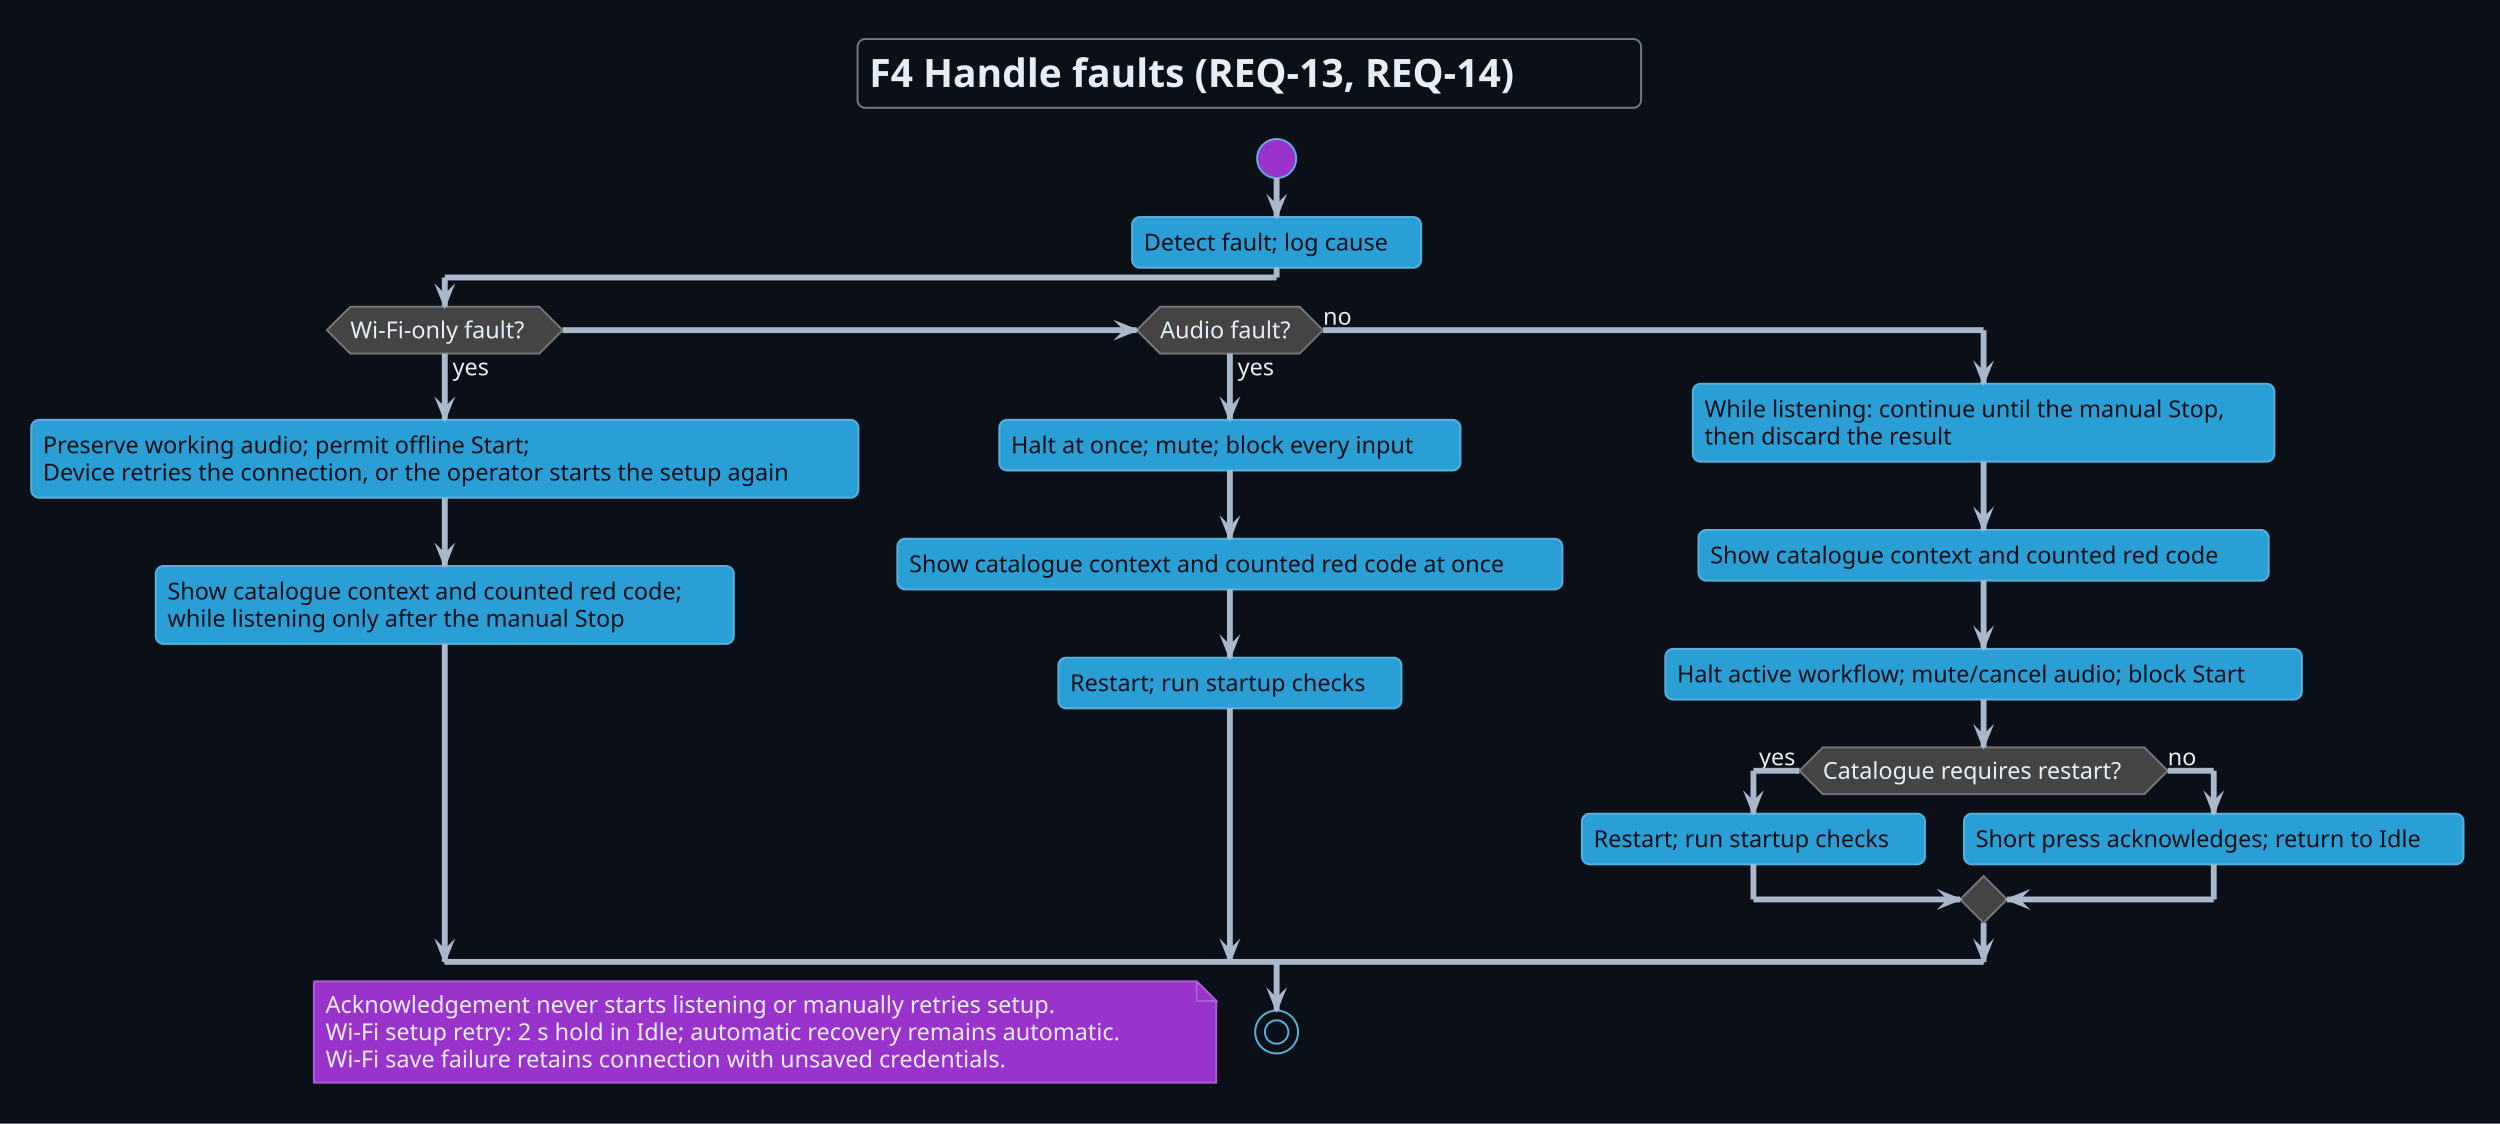
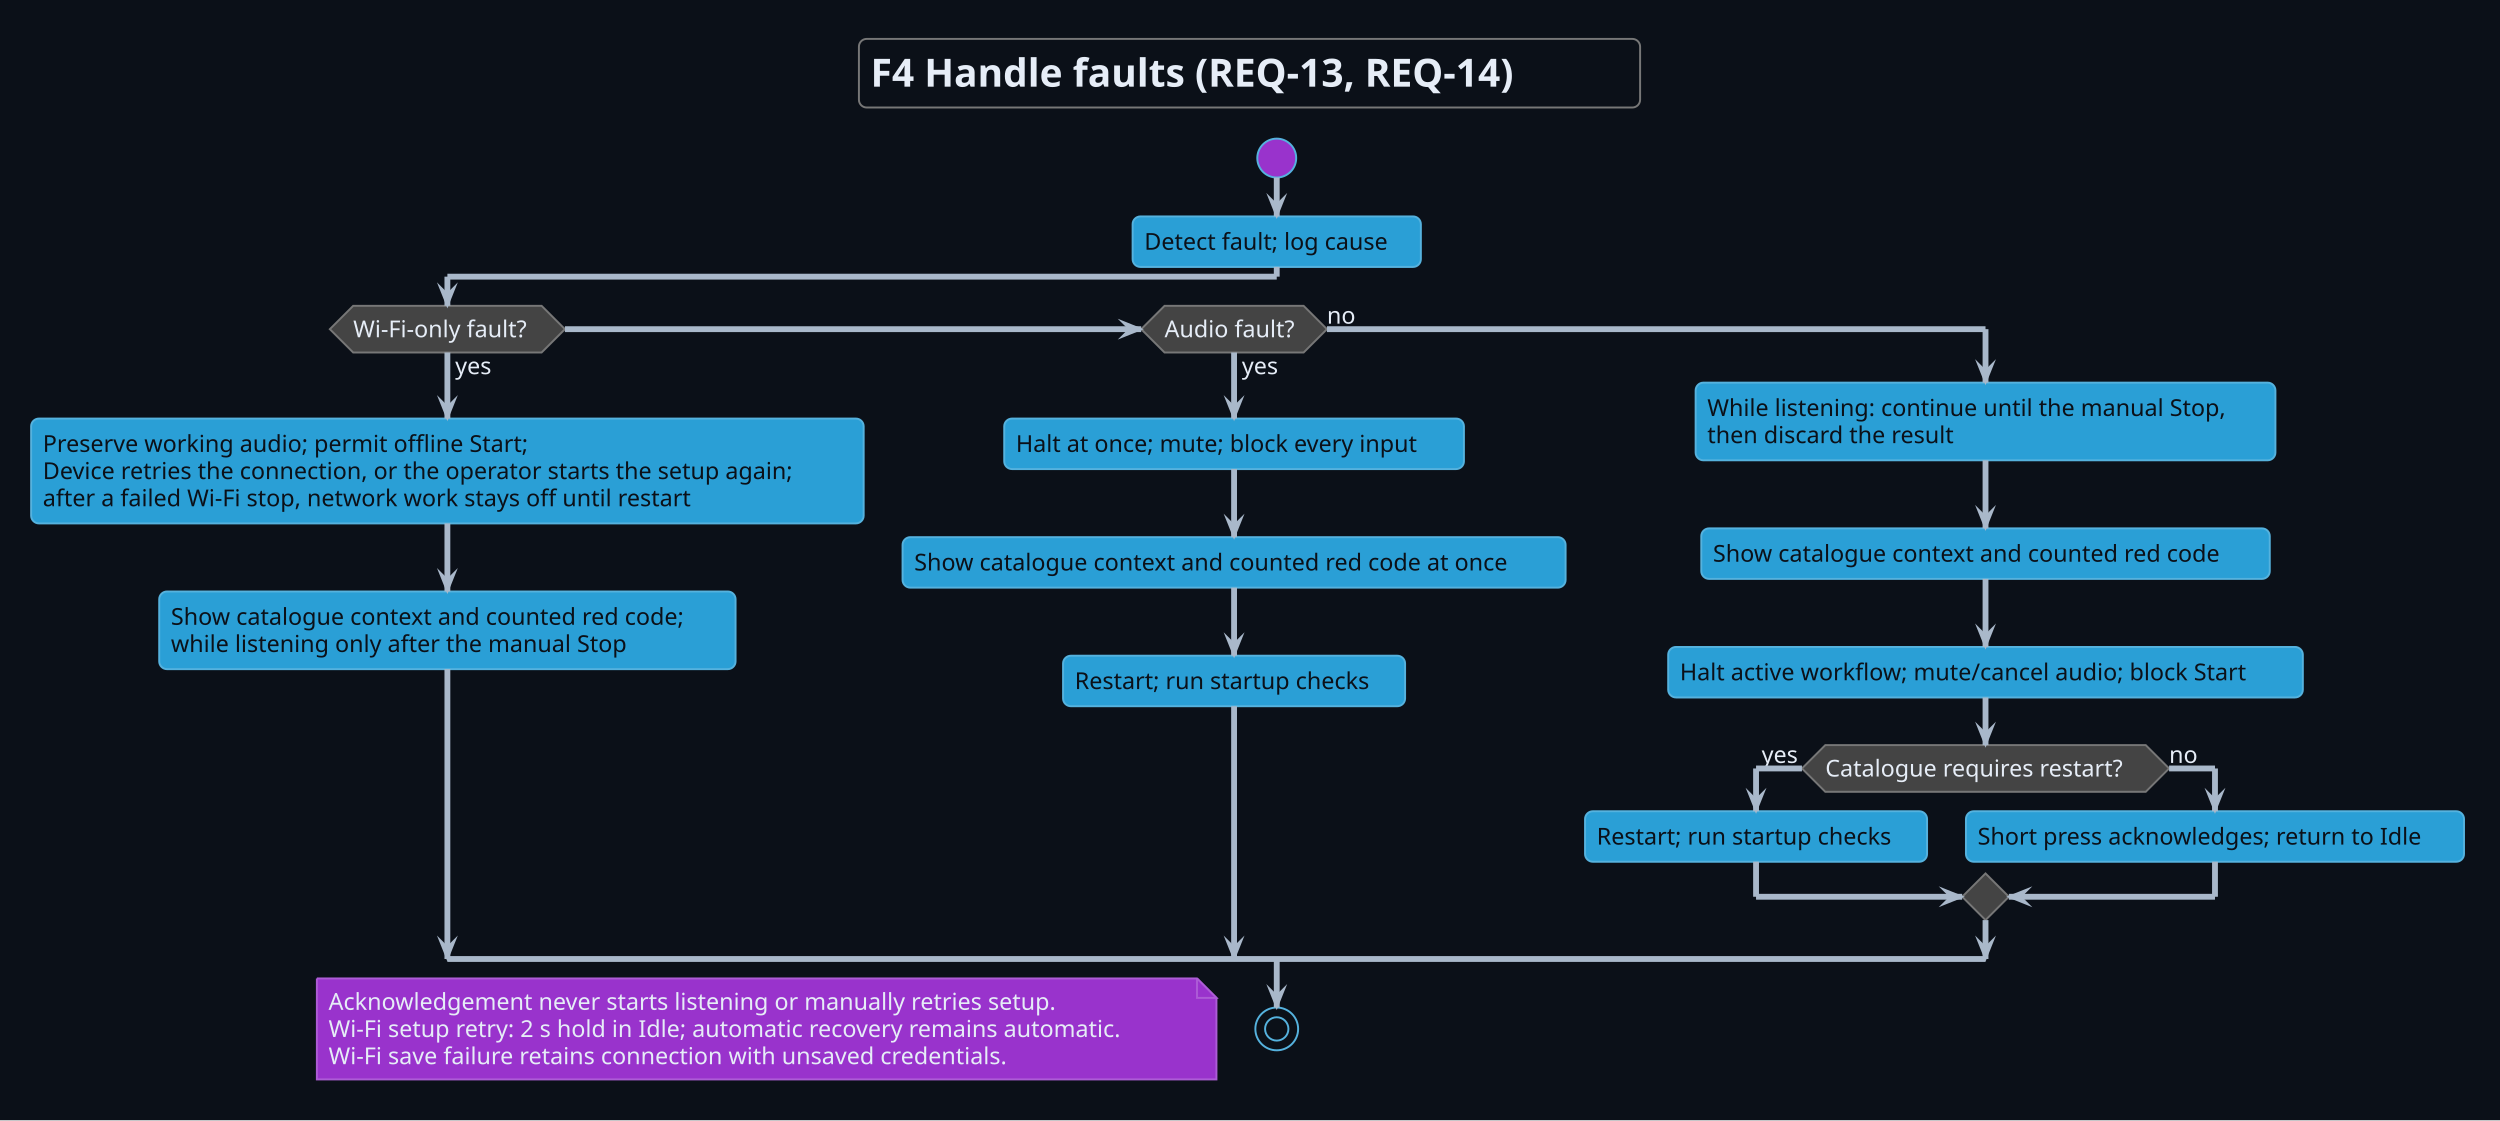
- <svg xmlns="http://www.w3.org/2000/svg" version="1.1" data-diagram-type="ACTIVITY" style="width:1335px;height:600px;background:#0B1018;" width="1335.417px" height="600px" viewBox="0 0 1335 600" zoomAndPan="magnify" preserveAspectRatio="none" contentStyleType="text/css">
+ <svg xmlns="http://www.w3.org/2000/svg" version="1.1" data-diagram-type="ACTIVITY" style="width:1339px;height:600px;background:#0B1018;" width="1339.583px" height="600px" viewBox="0 0 1339 600" zoomAndPan="magnify" preserveAspectRatio="none" contentStyleType="text/css">
  <defs />
  <g font-family="sans-serif" lengthAdjust="spacing">
-     <rect x="0" y="0" width="1335.417" height="600" fill="#0B1018" style="stroke:none;" />
+     <rect x="0" y="0" width="1339.583" height="600" fill="#0B1018" style="stroke:none;" />
    <g class="title" data-source-line="11">
-       <rect x="457.931" y="20.833" width="418.404" height="36.751" fill="none" style="stroke:#777;stroke-width:1.042;" rx="4.167" ry="4.167" />
-       <text x="464.181" y="46.421" fill="#E6EDF7" font-size="20.833" textLength="405.904" font-weight="700">F4 Handle faults (REQ-13, REQ-14)</text>
+       <rect x="460.036" y="20.833" width="418.404" height="36.751" fill="none" style="stroke:#777;stroke-width:1.042;" rx="4.167" ry="4.167" />
+       <text x="466.286" y="46.421" fill="#E6EDF7" font-size="20.833" textLength="405.904" font-weight="700">F4 Handle faults (REQ-13, REQ-14)</text>
    </g>
-     <ellipse cx="681.716" cy="84.668" rx="10.417" ry="10.417" fill="#93C" style="stroke:#55B2DE;stroke-width:1.042;" />
-     <rect x="604.525" y="115.918" width="154.382" height="27.051" fill="#2A9FD6" style="stroke:#55B2DE;stroke-width:1.042;" rx="4.167" ry="4.167" />
-     <text x="610.775" y="133.771" fill="#0B1018" font-size="12.5" textLength="141.882">Detect fault; log cause</text>
-     <polygon points="187.055,163.802,287.977,163.802,300.477,176.302,287.977,188.802,187.055,188.802,174.555,176.302,187.055,163.802" fill="#444" style="stroke:#777;stroke-width:1.042;stroke-linejoin:miter;stroke-miterlimit:10;" />
-     <text x="241.683" y="200.405" fill="#E6EDF7" font-size="12.5" textLength="21.6">yes</text>
-     <text x="187.055" y="180.629" fill="#E6EDF7" font-size="12.5" textLength="100.922">Wi-Fi-only fault?</text>
-     <rect x="16.667" y="224.186" width="441.699" height="41.602" fill="#2A9FD6" style="stroke:#55B2DE;stroke-width:1.042;" rx="4.167" ry="4.167" />
+     <ellipse cx="683.822" cy="84.668" rx="10.417" ry="10.417" fill="#93C" style="stroke:#55B2DE;stroke-width:1.042;" />
+     <rect x="606.63" y="115.918" width="154.382" height="27.051" fill="#2A9FD6" style="stroke:#55B2DE;stroke-width:1.042;" rx="4.167" ry="4.167" />
+     <text x="612.88" y="133.771" fill="#0B1018" font-size="12.5" textLength="141.882">Detect fault; log cause</text>
+     <polygon points="189.161,163.802,290.083,163.802,302.583,176.302,290.083,188.802,189.161,188.802,176.661,176.302,189.161,163.802" fill="#444" style="stroke:#777;stroke-width:1.042;stroke-linejoin:miter;stroke-miterlimit:10;" />
+     <text x="243.789" y="200.405" fill="#E6EDF7" font-size="12.5" textLength="21.6">yes</text>
+     <text x="189.161" y="180.629" fill="#E6EDF7" font-size="12.5" textLength="100.922">Wi-Fi-only fault?</text>
+     <rect x="16.667" y="224.186" width="445.911" height="56.152" fill="#2A9FD6" style="stroke:#55B2DE;stroke-width:1.042;" rx="4.167" ry="4.167" />
    <text x="22.917" y="242.039" fill="#0B1018" font-size="12.5" textLength="278.162">Preserve working audio; permit offline Start;</text>
-     <text x="22.917" y="256.59" fill="#0B1018" font-size="12.5" textLength="429.199">Device retries the connection, or the operator starts the setup again</text>
-     <rect x="83.171" y="302.246" width="308.691" height="41.602" fill="#2A9FD6" style="stroke:#55B2DE;stroke-width:1.042;" rx="4.167" ry="4.167" />
-     <text x="89.421" y="320.099" fill="#0B1018" font-size="12.5" textLength="296.191">Show catalogue context and counted red code;</text>
-     <text x="89.421" y="334.65" fill="#0B1018" font-size="12.5" textLength="261.902">while listening only after the manual Stop</text>
-     <polygon points="619.513,163.802,694.006,163.802,706.506,176.302,694.006,188.802,619.513,188.802,607.013,176.302,619.513,163.802" fill="#444" style="stroke:#777;stroke-width:1.042;stroke-linejoin:miter;stroke-miterlimit:10;" />
-     <text x="660.926" y="200.405" fill="#E6EDF7" font-size="12.5" textLength="21.6">yes</text>
-     <text x="619.513" y="180.629" fill="#E6EDF7" font-size="12.5" textLength="74.493">Audio fault?</text>
-     <text x="706.506" y="173.354" fill="#E6EDF7" font-size="12.5" textLength="15.57">no</text>
-     <rect x="533.652" y="224.186" width="246.216" height="27.051" fill="#2A9FD6" style="stroke:#55B2DE;stroke-width:1.042;" rx="4.167" ry="4.167" />
-     <text x="539.902" y="242.039" fill="#0B1018" font-size="12.5" textLength="233.716">Halt at once; mute; block every input</text>
-     <rect x="479.199" y="287.695" width="355.121" height="27.051" fill="#2A9FD6" style="stroke:#55B2DE;stroke-width:1.042;" rx="4.167" ry="4.167" />
-     <text x="485.449" y="305.548" fill="#0B1018" font-size="12.5" textLength="342.621">Show catalogue context and counted red code at once</text>
-     <rect x="565.167" y="351.204" width="183.185" height="27.051" fill="#2A9FD6" style="stroke:#55B2DE;stroke-width:1.042;" rx="4.167" ry="4.167" />
-     <text x="571.417" y="369.057" fill="#0B1018" font-size="12.5" textLength="170.685">Restart; run startup checks</text>
-     <rect x="903.965" y="204.94" width="310.535" height="41.602" fill="#2A9FD6" style="stroke:#55B2DE;stroke-width:1.042;" rx="4.167" ry="4.167" />
-     <text x="910.215" y="222.793" fill="#0B1018" font-size="12.5" textLength="298.035">While listening: continue until the manual Stop,</text>
-     <text x="910.215" y="237.343" fill="#0B1018" font-size="12.5" textLength="142.035">then discard the result</text>
-     <rect x="906.992" y="283" width="304.48" height="27.051" fill="#2A9FD6" style="stroke:#55B2DE;stroke-width:1.042;" rx="4.167" ry="4.167" />
-     <text x="913.242" y="300.852" fill="#0B1018" font-size="12.5" textLength="291.98">Show catalogue context and counted red code</text>
-     <rect x="889.274" y="346.509" width="339.917" height="27.051" fill="#2A9FD6" style="stroke:#55B2DE;stroke-width:1.042;" rx="4.167" ry="4.167" />
-     <text x="895.524" y="364.362" fill="#0B1018" font-size="12.5" textLength="327.417">Halt active workflow; mute/cancel audio; block Start</text>
-     <polygon points="973.411,399.089,1145.054,399.089,1157.554,411.589,1145.054,424.089,973.411,424.089,960.911,411.589,973.411,399.089" fill="#444" style="stroke:#777;stroke-width:1.042;stroke-linejoin:miter;stroke-miterlimit:10;" />
-     <text x="973.411" y="415.916" fill="#E6EDF7" font-size="12.5" textLength="171.643">Catalogue requires restart?</text>
-     <text x="939.31" y="408.641" fill="#E6EDF7" font-size="12.5" textLength="21.6">yes</text>
-     <text x="1157.554" y="408.641" fill="#E6EDF7" font-size="12.5" textLength="15.57">no</text>
-     <rect x="844.737" y="434.505" width="183.185" height="27.051" fill="#2A9FD6" style="stroke:#55B2DE;stroke-width:1.042;" rx="4.167" ry="4.167" />
-     <text x="850.987" y="452.358" fill="#0B1018" font-size="12.5" textLength="170.685">Restart; run startup checks</text>
-     <rect x="1048.755" y="434.505" width="266.76" height="27.051" fill="#2A9FD6" style="stroke:#55B2DE;stroke-width:1.042;" rx="4.167" ry="4.167" />
-     <text x="1055.005" y="452.358" fill="#0B1018" font-size="12.5" textLength="254.26">Short press acknowledges; return to Idle</text>
-     <polygon points="1059.232,467.806,1071.732,480.306,1059.232,492.806,1046.732,480.306,1059.232,467.806" fill="#444" style="stroke:#777;stroke-width:1.042;stroke-linejoin:miter;stroke-miterlimit:10;" />
-     <path d="M167.613,524.056 L167.613,578.125 L649.424,578.125 L649.424,534.473 L639.008,524.056 L167.613,524.056" style="stroke:#AD5CD6;stroke-width:1.042;" fill="#93C" />
-     <path d="M639.008,524.056 L639.008,534.473 L649.424,534.473 L639.008,524.056" style="stroke:#AD5CD6;stroke-width:1.042;" fill="#93C" />
-     <text x="173.863" y="540.867" fill="#E6EDF7" font-size="12.5" textLength="418.402">Acknowledgement never starts listening or manually retries setup.</text>
-     <text x="173.863" y="555.418" fill="#E6EDF7" font-size="12.5" textLength="459.937">Wi-Fi setup retry: 2 s hold in Idle; automatic recovery remains automatic.</text>
-     <text x="173.863" y="569.969" fill="#E6EDF7" font-size="12.5" textLength="392.81">Wi-Fi save failure retains connection with unsaved credentials.</text>
-     <ellipse cx="681.716" cy="551.09" rx="11.458" ry="11.458" fill="none" style="stroke:#55B2DE;stroke-width:1.042;" />
-     <ellipse cx="681.716" cy="551.09" rx="6.25" ry="6.25" fill="none" style="stroke:#55B2DE;stroke-width:1.042;" />
-     <line x1="681.716" y1="95.085" x2="681.716" y2="115.918" style="stroke:#A9B8CA;stroke-width:3.125;" />
-     <polygon points="677.549,105.501,681.716,115.918,685.883,105.501,681.716,109.668" fill="#A9B8CA" style="stroke:#A9B8CA;stroke-width:1.042;stroke-linejoin:miter;stroke-miterlimit:10;" />
-     <line x1="237.516" y1="265.788" x2="237.516" y2="302.246" style="stroke:#A9B8CA;stroke-width:3.125;" />
-     <polygon points="233.35,291.829,237.516,302.246,241.683,291.829,237.516,295.996" fill="#A9B8CA" style="stroke:#A9B8CA;stroke-width:1.042;stroke-linejoin:miter;stroke-miterlimit:10;" />
-     <line x1="656.76" y1="251.237" x2="656.76" y2="287.695" style="stroke:#A9B8CA;stroke-width:3.125;" />
-     <polygon points="652.593,277.279,656.76,287.695,660.926,277.279,656.76,281.445" fill="#A9B8CA" style="stroke:#A9B8CA;stroke-width:1.042;stroke-linejoin:miter;stroke-miterlimit:10;" />
-     <line x1="656.76" y1="314.746" x2="656.76" y2="351.204" style="stroke:#A9B8CA;stroke-width:3.125;" />
-     <polygon points="652.593,340.788,656.76,351.204,660.926,340.788,656.76,344.954" fill="#A9B8CA" style="stroke:#A9B8CA;stroke-width:1.042;stroke-linejoin:miter;stroke-miterlimit:10;" />
-     <line x1="1059.232" y1="246.541" x2="1059.232" y2="283" style="stroke:#A9B8CA;stroke-width:3.125;" />
-     <polygon points="1055.065,272.583,1059.232,283,1063.399,272.583,1059.232,276.75" fill="#A9B8CA" style="stroke:#A9B8CA;stroke-width:1.042;stroke-linejoin:miter;stroke-miterlimit:10;" />
-     <line x1="1059.232" y1="310.05" x2="1059.232" y2="346.509" style="stroke:#A9B8CA;stroke-width:3.125;" />
-     <polygon points="1055.065,336.092,1059.232,346.509,1063.399,336.092,1059.232,340.259" fill="#A9B8CA" style="stroke:#A9B8CA;stroke-width:1.042;stroke-linejoin:miter;stroke-miterlimit:10;" />
-     <line x1="960.911" y1="411.589" x2="936.329" y2="411.589" style="stroke:#A9B8CA;stroke-width:3.125;" />
-     <line x1="936.329" y1="411.589" x2="936.329" y2="434.505" style="stroke:#A9B8CA;stroke-width:3.125;" />
-     <polygon points="932.162,424.089,936.329,434.505,940.496,424.089,936.329,428.255" fill="#A9B8CA" style="stroke:#A9B8CA;stroke-width:1.042;stroke-linejoin:miter;stroke-miterlimit:10;" />
-     <line x1="1157.554" y1="411.589" x2="1182.135" y2="411.589" style="stroke:#A9B8CA;stroke-width:3.125;" />
-     <line x1="1182.135" y1="411.589" x2="1182.135" y2="434.505" style="stroke:#A9B8CA;stroke-width:3.125;" />
-     <polygon points="1177.968,424.089,1182.135,434.505,1186.302,424.089,1182.135,428.255" fill="#A9B8CA" style="stroke:#A9B8CA;stroke-width:1.042;stroke-linejoin:miter;stroke-miterlimit:10;" />
-     <line x1="936.329" y1="461.556" x2="936.329" y2="480.306" style="stroke:#A9B8CA;stroke-width:3.125;" />
-     <line x1="936.329" y1="480.306" x2="1046.732" y2="480.306" style="stroke:#A9B8CA;stroke-width:3.125;" />
-     <polygon points="1036.315,476.139,1046.732,480.306,1036.315,484.473,1040.482,480.306" fill="#A9B8CA" style="stroke:#A9B8CA;stroke-width:1.042;stroke-linejoin:miter;stroke-miterlimit:10;" />
-     <line x1="1182.135" y1="461.556" x2="1182.135" y2="480.306" style="stroke:#A9B8CA;stroke-width:3.125;" />
-     <line x1="1182.135" y1="480.306" x2="1071.732" y2="480.306" style="stroke:#A9B8CA;stroke-width:3.125;" />
-     <polygon points="1082.149,476.139,1071.732,480.306,1082.149,484.473,1077.982,480.306" fill="#A9B8CA" style="stroke:#A9B8CA;stroke-width:1.042;stroke-linejoin:miter;stroke-miterlimit:10;" />
-     <line x1="1059.232" y1="373.56" x2="1059.232" y2="399.089" style="stroke:#A9B8CA;stroke-width:3.125;" />
-     <polygon points="1055.065,388.672,1059.232,399.089,1063.399,388.672,1059.232,392.839" fill="#A9B8CA" style="stroke:#A9B8CA;stroke-width:1.042;stroke-linejoin:miter;stroke-miterlimit:10;" />
-     <line x1="237.516" y1="188.802" x2="237.516" y2="224.186" style="stroke:#A9B8CA;stroke-width:3.125;" />
-     <polygon points="233.35,213.77,237.516,224.186,241.683,213.77,237.516,217.936" fill="#A9B8CA" style="stroke:#A9B8CA;stroke-width:1.042;stroke-linejoin:miter;stroke-miterlimit:10;" />
-     <line x1="237.516" y1="343.848" x2="237.516" y2="513.639" style="stroke:#A9B8CA;stroke-width:3.125;" />
-     <polygon points="233.35,503.223,237.516,513.639,241.683,503.223,237.516,507.389" fill="#A9B8CA" style="stroke:#A9B8CA;stroke-width:1.042;stroke-linejoin:miter;stroke-miterlimit:10;" />
-     <line x1="656.76" y1="188.802" x2="656.76" y2="224.186" style="stroke:#A9B8CA;stroke-width:3.125;" />
-     <polygon points="652.593,213.77,656.76,224.186,660.926,213.77,656.76,217.936" fill="#A9B8CA" style="stroke:#A9B8CA;stroke-width:1.042;stroke-linejoin:miter;stroke-miterlimit:10;" />
-     <line x1="656.76" y1="378.255" x2="656.76" y2="513.639" style="stroke:#A9B8CA;stroke-width:3.125;" />
-     <polygon points="652.593,503.223,656.76,513.639,660.926,503.223,656.76,507.389" fill="#A9B8CA" style="stroke:#A9B8CA;stroke-width:1.042;stroke-linejoin:miter;stroke-miterlimit:10;" />
-     <line x1="300.477" y1="176.302" x2="607.013" y2="176.302" style="stroke:#A9B8CA;stroke-width:3.125;" />
-     <polygon points="596.596,172.135,607.013,176.302,596.596,180.469,600.763,176.302" fill="#A9B8CA" style="stroke:#A9B8CA;stroke-width:1.042;stroke-linejoin:miter;stroke-miterlimit:10;" />
-     <line x1="681.716" y1="142.969" x2="681.716" y2="148.177" style="stroke:#A9B8CA;stroke-width:3.125;" />
-     <line x1="681.716" y1="148.177" x2="237.516" y2="148.177" style="stroke:#A9B8CA;stroke-width:3.125;" />
-     <line x1="237.516" y1="148.177" x2="237.516" y2="163.802" style="stroke:#A9B8CA;stroke-width:3.125;" />
-     <polygon points="233.35,153.385,237.516,163.802,241.683,153.385,237.516,157.552" fill="#A9B8CA" style="stroke:#A9B8CA;stroke-width:1.042;stroke-linejoin:miter;stroke-miterlimit:10;" />
-     <line x1="706.506" y1="176.302" x2="1059.232" y2="176.302" style="stroke:#A9B8CA;stroke-width:3.125;" />
-     <line x1="1059.232" y1="176.302" x2="1059.232" y2="204.94" style="stroke:#A9B8CA;stroke-width:3.125;" />
-     <polygon points="1055.065,194.523,1059.232,204.94,1063.399,194.523,1059.232,198.69" fill="#A9B8CA" style="stroke:#A9B8CA;stroke-width:1.042;stroke-linejoin:miter;stroke-miterlimit:10;" />
-     <line x1="1059.232" y1="492.806" x2="1059.232" y2="513.639" style="stroke:#A9B8CA;stroke-width:3.125;" />
-     <polygon points="1055.065,503.223,1059.232,513.639,1063.399,503.223,1059.232,507.389" fill="#A9B8CA" style="stroke:#A9B8CA;stroke-width:1.042;stroke-linejoin:miter;stroke-miterlimit:10;" />
-     <line x1="237.516" y1="513.639" x2="1059.232" y2="513.639" style="stroke:#A9B8CA;stroke-width:3.125;" />
-     <line x1="681.716" y1="513.639" x2="681.716" y2="539.632" style="stroke:#A9B8CA;stroke-width:3.125;" />
-     <polygon points="677.549,529.215,681.716,539.632,685.883,529.215,681.716,533.382" fill="#A9B8CA" style="stroke:#A9B8CA;stroke-width:1.042;stroke-linejoin:miter;stroke-miterlimit:10;" />
+     <text x="22.917" y="256.59" fill="#0B1018" font-size="12.5" textLength="433.411">Device retries the connection, or the operator starts the setup again;</text>
+     <text x="22.917" y="271.141" fill="#0B1018" font-size="12.5" textLength="373.871">after a failed Wi-Fi stop, network work stays off until restart</text>
+     <rect x="85.276" y="316.797" width="308.691" height="41.602" fill="#2A9FD6" style="stroke:#55B2DE;stroke-width:1.042;" rx="4.167" ry="4.167" />
+     <text x="91.526" y="334.65" fill="#0B1018" font-size="12.5" textLength="296.191">Show catalogue context and counted red code;</text>
+     <text x="91.526" y="349.2" fill="#0B1018" font-size="12.5" textLength="261.902">while listening only after the manual Stop</text>
+     <polygon points="623.724,163.802,698.218,163.802,710.718,176.302,698.218,188.802,623.724,188.802,611.224,176.302,623.724,163.802" fill="#444" style="stroke:#777;stroke-width:1.042;stroke-linejoin:miter;stroke-miterlimit:10;" />
+     <text x="665.138" y="200.405" fill="#E6EDF7" font-size="12.5" textLength="21.6">yes</text>
+     <text x="623.724" y="180.629" fill="#E6EDF7" font-size="12.5" textLength="74.493">Audio fault?</text>
+     <text x="710.718" y="173.354" fill="#E6EDF7" font-size="12.5" textLength="15.57">no</text>
+     <rect x="537.863" y="224.186" width="246.216" height="27.051" fill="#2A9FD6" style="stroke:#55B2DE;stroke-width:1.042;" rx="4.167" ry="4.167" />
+     <text x="544.113" y="242.039" fill="#0B1018" font-size="12.5" textLength="233.716">Halt at once; mute; block every input</text>
+     <rect x="483.411" y="287.695" width="355.121" height="27.051" fill="#2A9FD6" style="stroke:#55B2DE;stroke-width:1.042;" rx="4.167" ry="4.167" />
+     <text x="489.661" y="305.548" fill="#0B1018" font-size="12.5" textLength="342.621">Show catalogue context and counted red code at once</text>
+     <rect x="569.379" y="351.204" width="183.185" height="27.051" fill="#2A9FD6" style="stroke:#55B2DE;stroke-width:1.042;" rx="4.167" ry="4.167" />
+     <text x="575.629" y="369.057" fill="#0B1018" font-size="12.5" textLength="170.685">Restart; run startup checks</text>
+     <rect x="908.176" y="204.94" width="310.535" height="41.602" fill="#2A9FD6" style="stroke:#55B2DE;stroke-width:1.042;" rx="4.167" ry="4.167" />
+     <text x="914.426" y="222.793" fill="#0B1018" font-size="12.5" textLength="298.035">While listening: continue until the manual Stop,</text>
+     <text x="914.426" y="237.343" fill="#0B1018" font-size="12.5" textLength="142.035">then discard the result</text>
+     <rect x="911.204" y="283" width="304.48" height="27.051" fill="#2A9FD6" style="stroke:#55B2DE;stroke-width:1.042;" rx="4.167" ry="4.167" />
+     <text x="917.454" y="300.852" fill="#0B1018" font-size="12.5" textLength="291.98">Show catalogue context and counted red code</text>
+     <rect x="893.485" y="346.509" width="339.917" height="27.051" fill="#2A9FD6" style="stroke:#55B2DE;stroke-width:1.042;" rx="4.167" ry="4.167" />
+     <text x="899.735" y="364.362" fill="#0B1018" font-size="12.5" textLength="327.417">Halt active workflow; mute/cancel audio; block Start</text>
+     <polygon points="977.622,399.089,1149.265,399.089,1161.765,411.589,1149.265,424.089,977.622,424.089,965.122,411.589,977.622,399.089" fill="#444" style="stroke:#777;stroke-width:1.042;stroke-linejoin:miter;stroke-miterlimit:10;" />
+     <text x="977.622" y="415.916" fill="#E6EDF7" font-size="12.5" textLength="171.643">Catalogue requires restart?</text>
+     <text x="943.522" y="408.641" fill="#E6EDF7" font-size="12.5" textLength="21.6">yes</text>
+     <text x="1161.765" y="408.641" fill="#E6EDF7" font-size="12.5" textLength="15.57">no</text>
+     <rect x="848.948" y="434.505" width="183.185" height="27.051" fill="#2A9FD6" style="stroke:#55B2DE;stroke-width:1.042;" rx="4.167" ry="4.167" />
+     <text x="855.198" y="452.358" fill="#0B1018" font-size="12.5" textLength="170.685">Restart; run startup checks</text>
+     <rect x="1052.966" y="434.505" width="266.76" height="27.051" fill="#2A9FD6" style="stroke:#55B2DE;stroke-width:1.042;" rx="4.167" ry="4.167" />
+     <text x="1059.216" y="452.358" fill="#0B1018" font-size="12.5" textLength="254.26">Short press acknowledges; return to Idle</text>
+     <polygon points="1063.444,467.806,1075.944,480.306,1063.444,492.806,1050.944,480.306,1063.444,467.806" fill="#444" style="stroke:#777;stroke-width:1.042;stroke-linejoin:miter;stroke-miterlimit:10;" />
+     <path d="M169.718,524.056 L169.718,578.125 L651.53,578.125 L651.53,534.473 L641.113,524.056 L169.718,524.056" style="stroke:#AD5CD6;stroke-width:1.042;" fill="#93C" />
+     <path d="M641.113,524.056 L641.113,534.473 L651.53,534.473 L641.113,524.056" style="stroke:#AD5CD6;stroke-width:1.042;" fill="#93C" />
+     <text x="175.968" y="540.867" fill="#E6EDF7" font-size="12.5" textLength="418.402">Acknowledgement never starts listening or manually retries setup.</text>
+     <text x="175.968" y="555.418" fill="#E6EDF7" font-size="12.5" textLength="459.937">Wi-Fi setup retry: 2 s hold in Idle; automatic recovery remains automatic.</text>
+     <text x="175.968" y="569.969" fill="#E6EDF7" font-size="12.5" textLength="392.81">Wi-Fi save failure retains connection with unsaved credentials.</text>
+     <ellipse cx="683.822" cy="551.09" rx="11.458" ry="11.458" fill="none" style="stroke:#55B2DE;stroke-width:1.042;" />
+     <ellipse cx="683.822" cy="551.09" rx="6.25" ry="6.25" fill="none" style="stroke:#55B2DE;stroke-width:1.042;" />
+     <line x1="683.822" y1="95.085" x2="683.822" y2="115.918" style="stroke:#A9B8CA;stroke-width:3.125;" />
+     <polygon points="679.655,105.501,683.822,115.918,687.988,105.501,683.822,109.668" fill="#A9B8CA" style="stroke:#A9B8CA;stroke-width:1.042;stroke-linejoin:miter;stroke-miterlimit:10;" />
+     <line x1="239.622" y1="280.339" x2="239.622" y2="316.797" style="stroke:#A9B8CA;stroke-width:3.125;" />
+     <polygon points="235.455,306.38,239.622,316.797,243.789,306.38,239.622,310.547" fill="#A9B8CA" style="stroke:#A9B8CA;stroke-width:1.042;stroke-linejoin:miter;stroke-miterlimit:10;" />
+     <line x1="660.971" y1="251.237" x2="660.971" y2="287.695" style="stroke:#A9B8CA;stroke-width:3.125;" />
+     <polygon points="656.804,277.279,660.971,287.695,665.138,277.279,660.971,281.445" fill="#A9B8CA" style="stroke:#A9B8CA;stroke-width:1.042;stroke-linejoin:miter;stroke-miterlimit:10;" />
+     <line x1="660.971" y1="314.746" x2="660.971" y2="351.204" style="stroke:#A9B8CA;stroke-width:3.125;" />
+     <polygon points="656.804,340.788,660.971,351.204,665.138,340.788,660.971,344.954" fill="#A9B8CA" style="stroke:#A9B8CA;stroke-width:1.042;stroke-linejoin:miter;stroke-miterlimit:10;" />
+     <line x1="1063.444" y1="246.541" x2="1063.444" y2="283" style="stroke:#A9B8CA;stroke-width:3.125;" />
+     <polygon points="1059.277,272.583,1063.444,283,1067.61,272.583,1063.444,276.75" fill="#A9B8CA" style="stroke:#A9B8CA;stroke-width:1.042;stroke-linejoin:miter;stroke-miterlimit:10;" />
+     <line x1="1063.444" y1="310.05" x2="1063.444" y2="346.509" style="stroke:#A9B8CA;stroke-width:3.125;" />
+     <polygon points="1059.277,336.092,1063.444,346.509,1067.61,336.092,1063.444,340.259" fill="#A9B8CA" style="stroke:#A9B8CA;stroke-width:1.042;stroke-linejoin:miter;stroke-miterlimit:10;" />
+     <line x1="965.122" y1="411.589" x2="940.541" y2="411.589" style="stroke:#A9B8CA;stroke-width:3.125;" />
+     <line x1="940.541" y1="411.589" x2="940.541" y2="434.505" style="stroke:#A9B8CA;stroke-width:3.125;" />
+     <polygon points="936.374,424.089,940.541,434.505,944.707,424.089,940.541,428.255" fill="#A9B8CA" style="stroke:#A9B8CA;stroke-width:1.042;stroke-linejoin:miter;stroke-miterlimit:10;" />
+     <line x1="1161.765" y1="411.589" x2="1186.346" y2="411.589" style="stroke:#A9B8CA;stroke-width:3.125;" />
+     <line x1="1186.346" y1="411.589" x2="1186.346" y2="434.505" style="stroke:#A9B8CA;stroke-width:3.125;" />
+     <polygon points="1182.18,424.089,1186.346,434.505,1190.513,424.089,1186.346,428.255" fill="#A9B8CA" style="stroke:#A9B8CA;stroke-width:1.042;stroke-linejoin:miter;stroke-miterlimit:10;" />
+     <line x1="940.541" y1="461.556" x2="940.541" y2="480.306" style="stroke:#A9B8CA;stroke-width:3.125;" />
+     <line x1="940.541" y1="480.306" x2="1050.944" y2="480.306" style="stroke:#A9B8CA;stroke-width:3.125;" />
+     <polygon points="1040.527,476.139,1050.944,480.306,1040.527,484.473,1044.694,480.306" fill="#A9B8CA" style="stroke:#A9B8CA;stroke-width:1.042;stroke-linejoin:miter;stroke-miterlimit:10;" />
+     <line x1="1186.346" y1="461.556" x2="1186.346" y2="480.306" style="stroke:#A9B8CA;stroke-width:3.125;" />
+     <line x1="1186.346" y1="480.306" x2="1075.944" y2="480.306" style="stroke:#A9B8CA;stroke-width:3.125;" />
+     <polygon points="1086.36,476.139,1075.944,480.306,1086.36,484.473,1082.194,480.306" fill="#A9B8CA" style="stroke:#A9B8CA;stroke-width:1.042;stroke-linejoin:miter;stroke-miterlimit:10;" />
+     <line x1="1063.444" y1="373.56" x2="1063.444" y2="399.089" style="stroke:#A9B8CA;stroke-width:3.125;" />
+     <polygon points="1059.277,388.672,1063.444,399.089,1067.61,388.672,1063.444,392.839" fill="#A9B8CA" style="stroke:#A9B8CA;stroke-width:1.042;stroke-linejoin:miter;stroke-miterlimit:10;" />
+     <line x1="239.622" y1="188.802" x2="239.622" y2="224.186" style="stroke:#A9B8CA;stroke-width:3.125;" />
+     <polygon points="235.455,213.77,239.622,224.186,243.789,213.77,239.622,217.936" fill="#A9B8CA" style="stroke:#A9B8CA;stroke-width:1.042;stroke-linejoin:miter;stroke-miterlimit:10;" />
+     <line x1="239.622" y1="358.398" x2="239.622" y2="513.639" style="stroke:#A9B8CA;stroke-width:3.125;" />
+     <polygon points="235.455,503.223,239.622,513.639,243.789,503.223,239.622,507.389" fill="#A9B8CA" style="stroke:#A9B8CA;stroke-width:1.042;stroke-linejoin:miter;stroke-miterlimit:10;" />
+     <line x1="660.971" y1="188.802" x2="660.971" y2="224.186" style="stroke:#A9B8CA;stroke-width:3.125;" />
+     <polygon points="656.804,213.77,660.971,224.186,665.138,213.77,660.971,217.936" fill="#A9B8CA" style="stroke:#A9B8CA;stroke-width:1.042;stroke-linejoin:miter;stroke-miterlimit:10;" />
+     <line x1="660.971" y1="378.255" x2="660.971" y2="513.639" style="stroke:#A9B8CA;stroke-width:3.125;" />
+     <polygon points="656.804,503.223,660.971,513.639,665.138,503.223,660.971,507.389" fill="#A9B8CA" style="stroke:#A9B8CA;stroke-width:1.042;stroke-linejoin:miter;stroke-miterlimit:10;" />
+     <line x1="302.583" y1="176.302" x2="611.224" y2="176.302" style="stroke:#A9B8CA;stroke-width:3.125;" />
+     <polygon points="600.808,172.135,611.224,176.302,600.808,180.469,604.974,176.302" fill="#A9B8CA" style="stroke:#A9B8CA;stroke-width:1.042;stroke-linejoin:miter;stroke-miterlimit:10;" />
+     <line x1="683.822" y1="142.969" x2="683.822" y2="148.177" style="stroke:#A9B8CA;stroke-width:3.125;" />
+     <line x1="683.822" y1="148.177" x2="239.622" y2="148.177" style="stroke:#A9B8CA;stroke-width:3.125;" />
+     <line x1="239.622" y1="148.177" x2="239.622" y2="163.802" style="stroke:#A9B8CA;stroke-width:3.125;" />
+     <polygon points="235.455,153.385,239.622,163.802,243.789,153.385,239.622,157.552" fill="#A9B8CA" style="stroke:#A9B8CA;stroke-width:1.042;stroke-linejoin:miter;stroke-miterlimit:10;" />
+     <line x1="710.718" y1="176.302" x2="1063.444" y2="176.302" style="stroke:#A9B8CA;stroke-width:3.125;" />
+     <line x1="1063.444" y1="176.302" x2="1063.444" y2="204.94" style="stroke:#A9B8CA;stroke-width:3.125;" />
+     <polygon points="1059.277,194.523,1063.444,204.94,1067.61,194.523,1063.444,198.69" fill="#A9B8CA" style="stroke:#A9B8CA;stroke-width:1.042;stroke-linejoin:miter;stroke-miterlimit:10;" />
+     <line x1="1063.444" y1="492.806" x2="1063.444" y2="513.639" style="stroke:#A9B8CA;stroke-width:3.125;" />
+     <polygon points="1059.277,503.223,1063.444,513.639,1067.61,503.223,1063.444,507.389" fill="#A9B8CA" style="stroke:#A9B8CA;stroke-width:1.042;stroke-linejoin:miter;stroke-miterlimit:10;" />
+     <line x1="239.622" y1="513.639" x2="1063.444" y2="513.639" style="stroke:#A9B8CA;stroke-width:3.125;" />
+     <line x1="683.822" y1="513.639" x2="683.822" y2="539.632" style="stroke:#A9B8CA;stroke-width:3.125;" />
+     <polygon points="679.655,529.215,683.822,539.632,687.988,529.215,683.822,533.382" fill="#A9B8CA" style="stroke:#A9B8CA;stroke-width:1.042;stroke-linejoin:miter;stroke-miterlimit:10;" />
  </g>
</svg>
